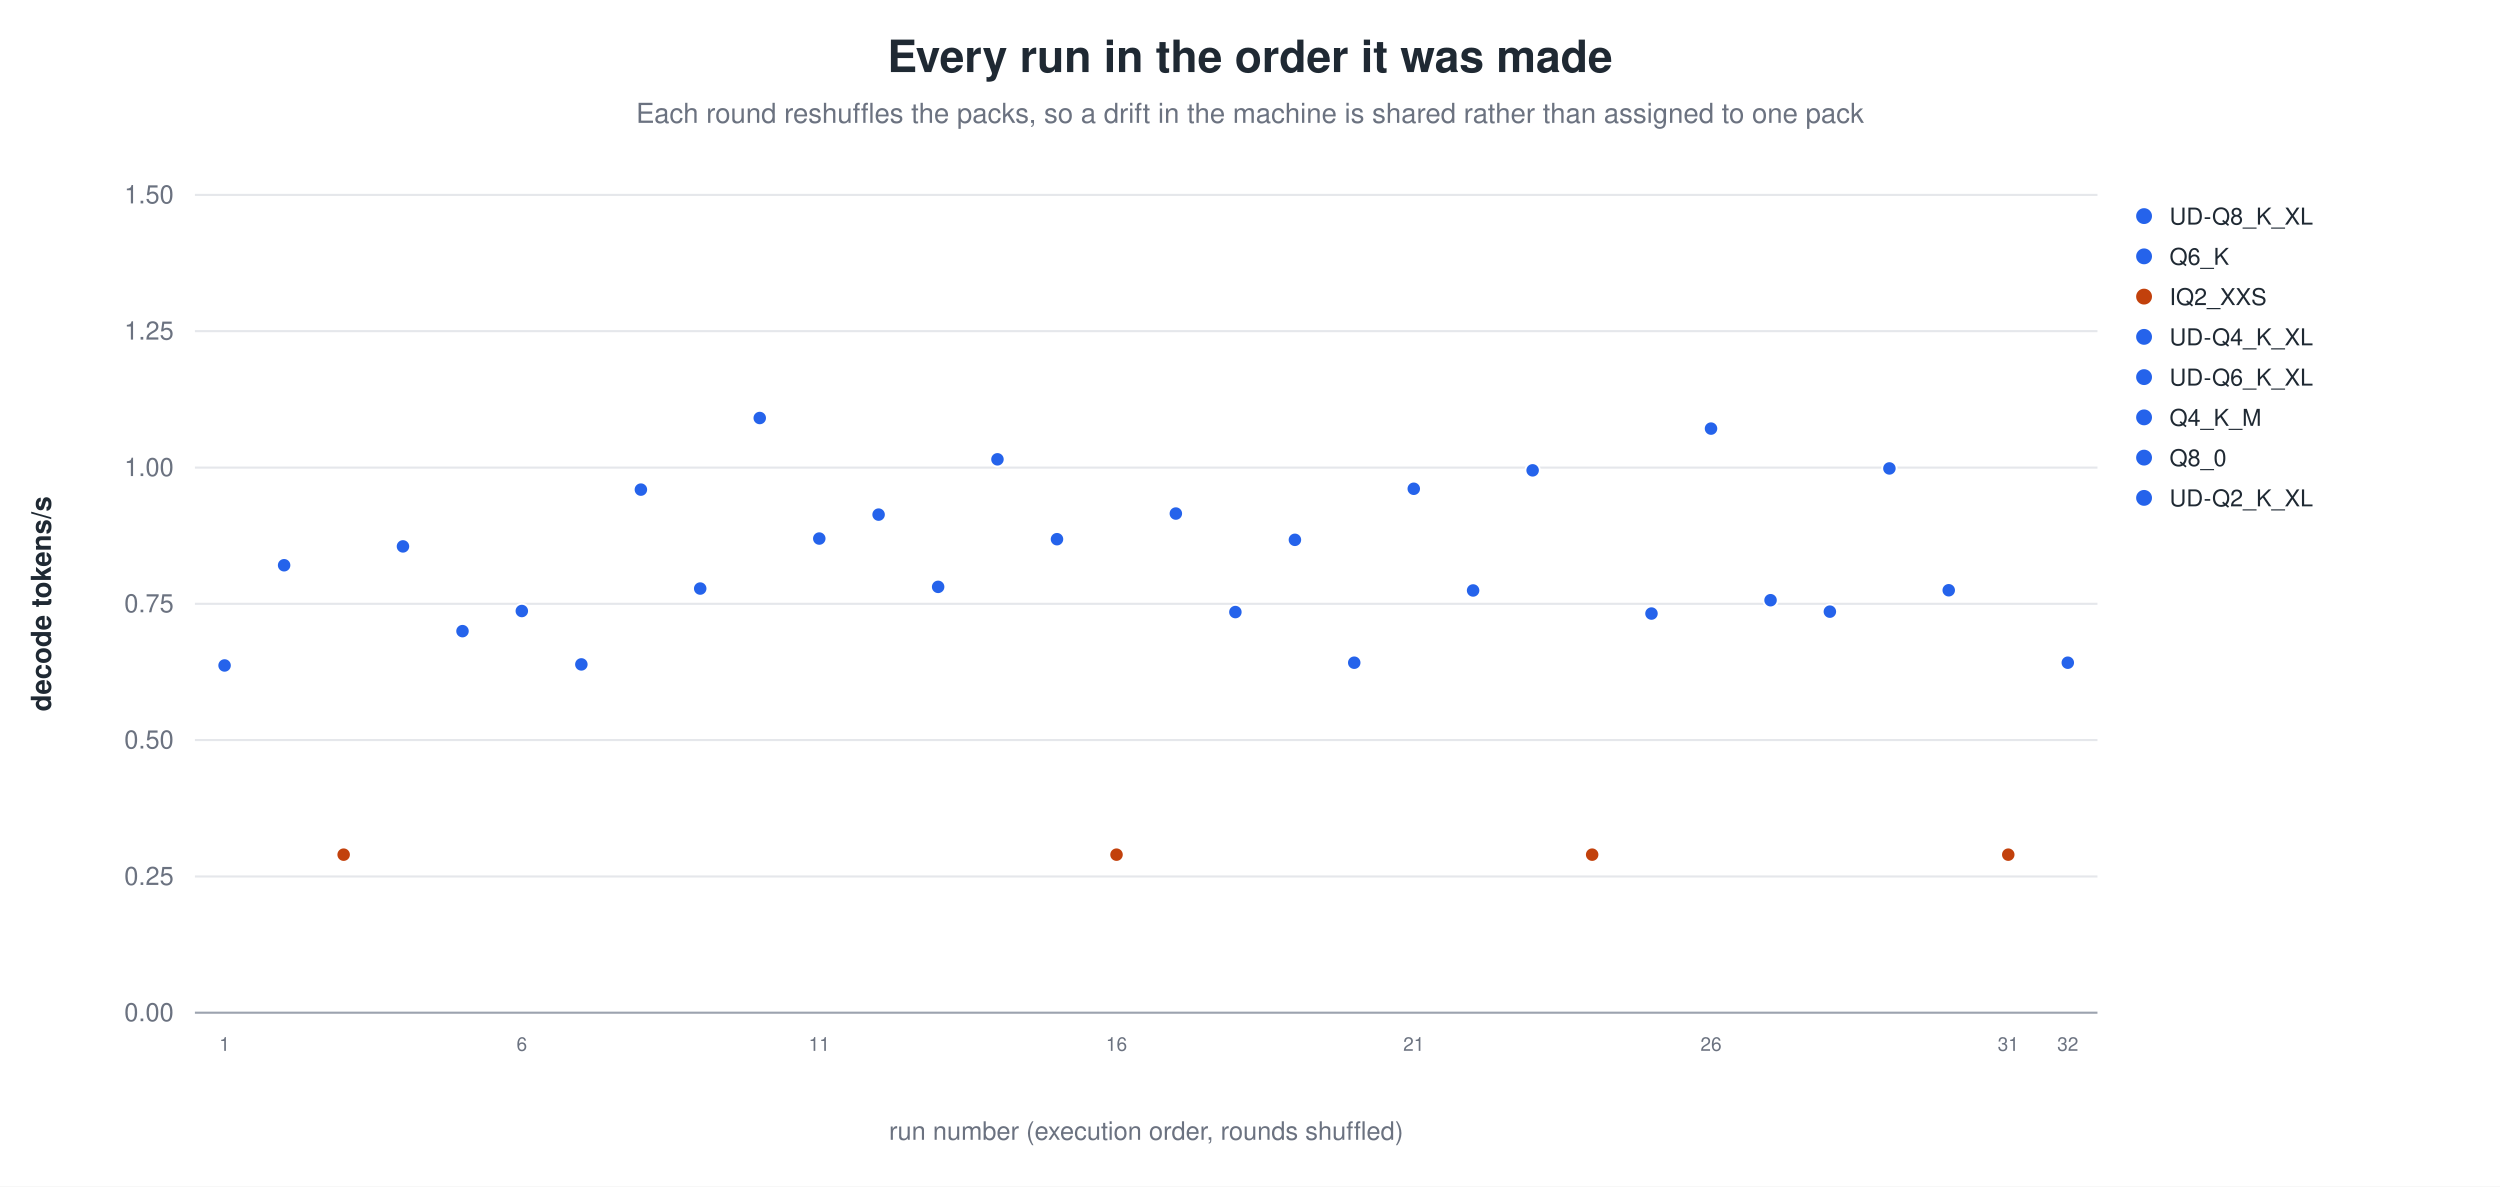
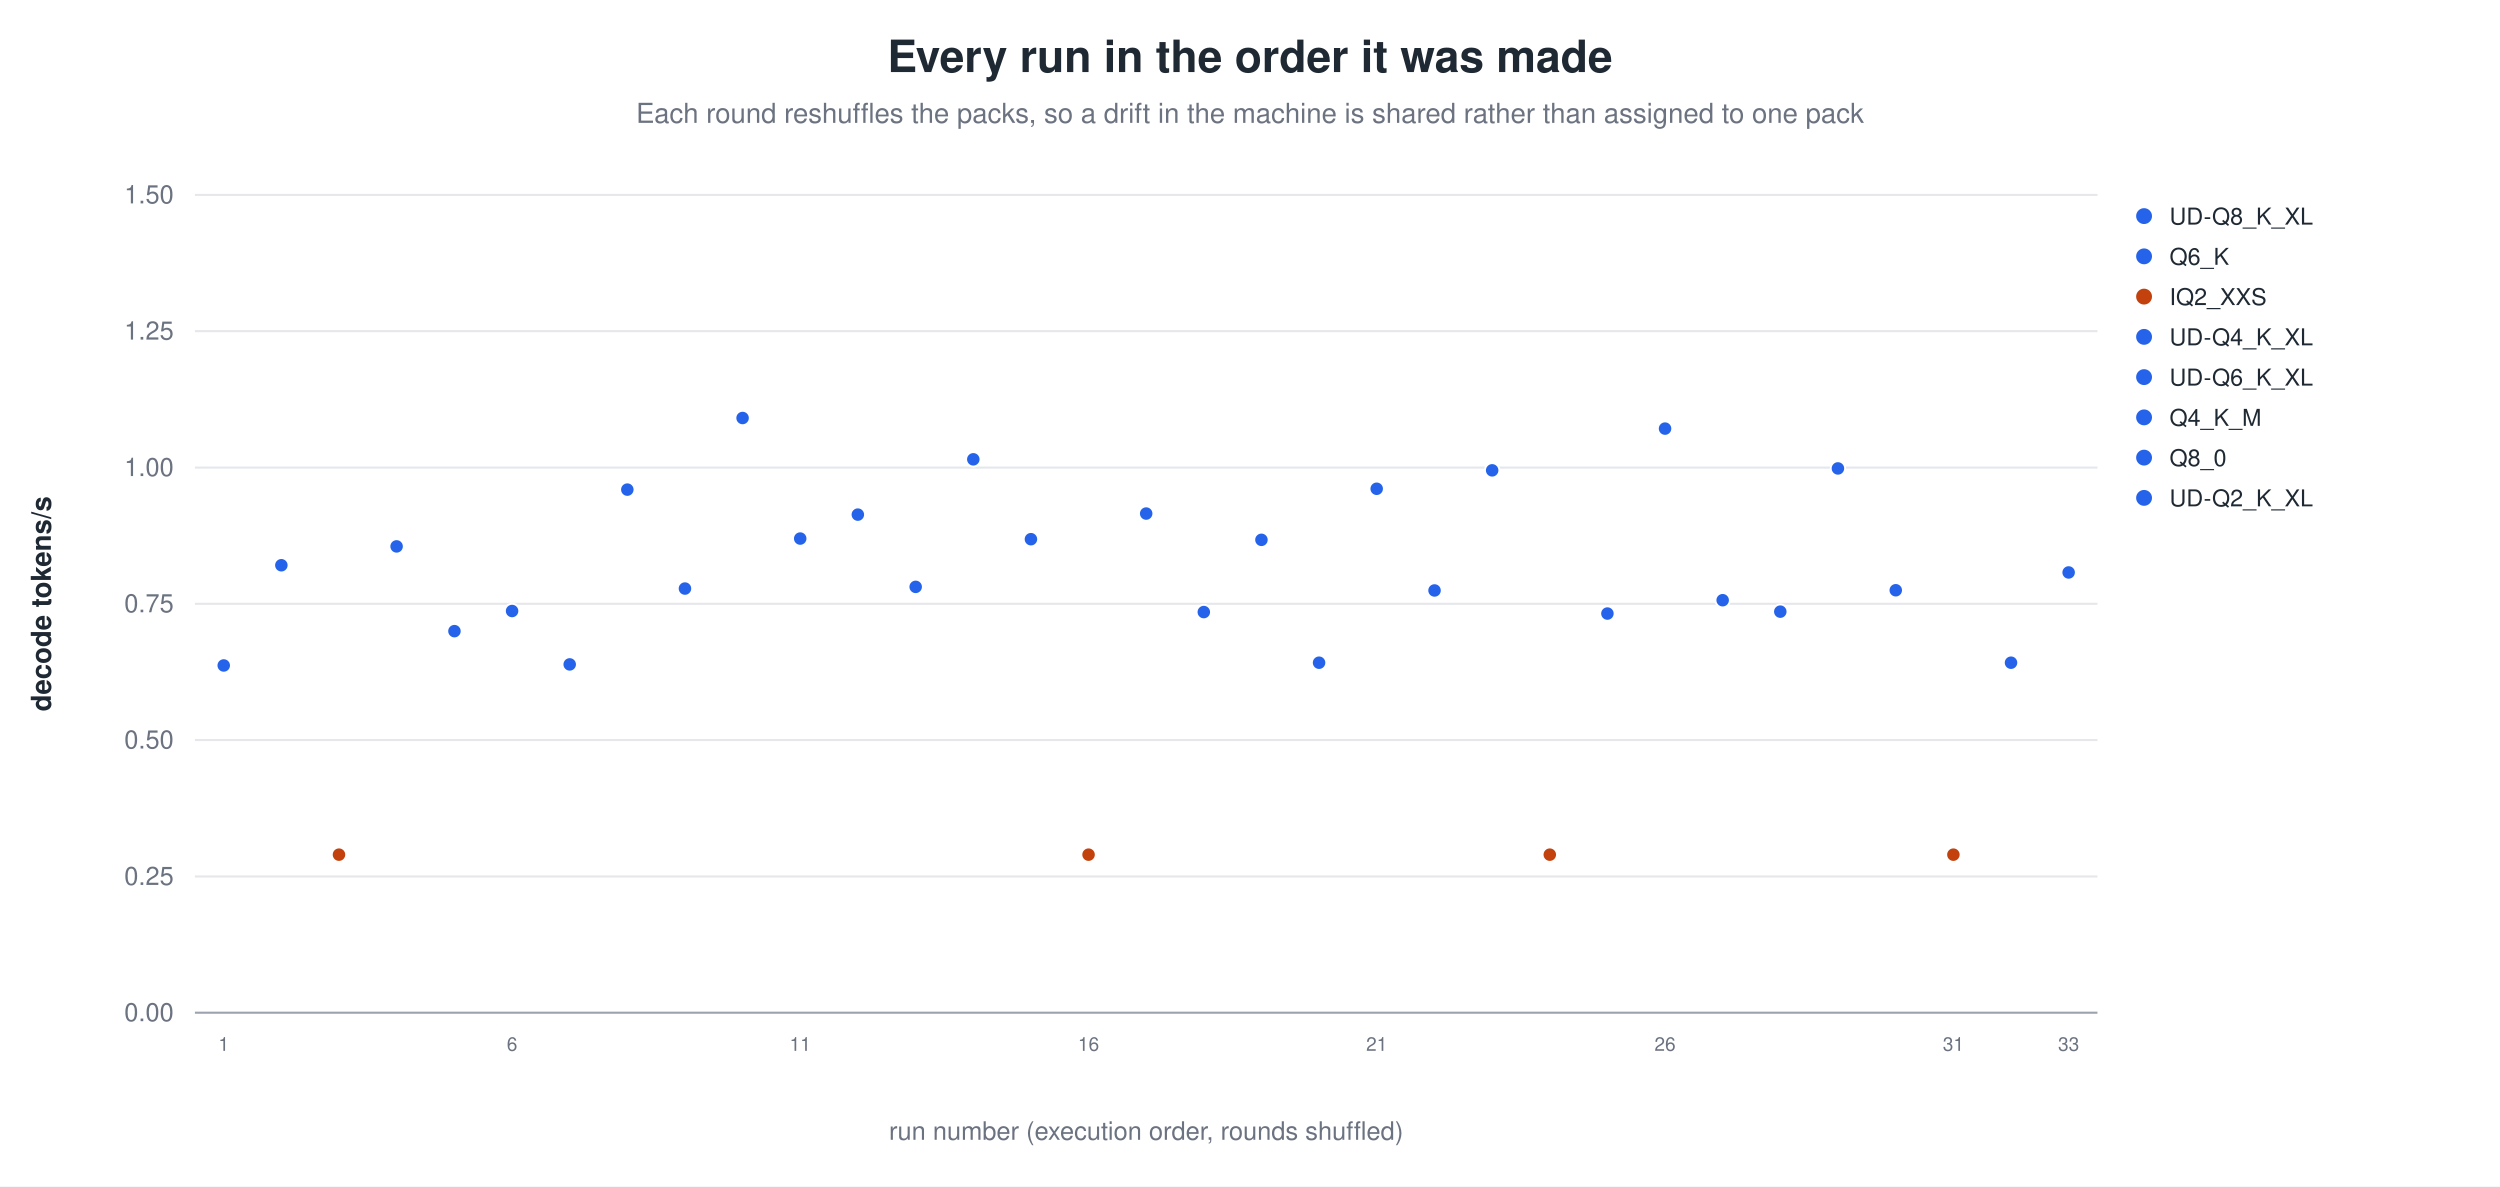
<svg xmlns="http://www.w3.org/2000/svg" width="1180" height="560" viewBox="0 0 1180 560" role="img" aria-label="Every run in the order it was made">
  <rect width="1180" height="560" fill="white" />
  <text x="590.0" y="34" text-anchor="middle" font-family="Helvetica, Arial, sans-serif" font-size="21" font-weight="600" fill="#1f2933">Every run in the order it was made</text>
  <text x="590.0" y="58" text-anchor="middle" font-family="Helvetica, Arial, sans-serif" font-size="13" fill="#6b7280">Each round reshuffles the packs, so a drift in the machine is shared rather than assigned to one pack</text>
  <line x1="92.0" y1="478.0" x2="990.0" y2="478.0" stroke="#9ca3af" stroke-width="1.0" />
  <text x="82.0" y="482.0" text-anchor="end" font-family="Helvetica, Arial, sans-serif" font-size="12" fill="#6b7280" font-weight="400">0.00</text>
  <line x1="92.0" y1="413.7" x2="990.0" y2="413.7" stroke="#e5e7eb" stroke-width="1.0" />
  <text x="82.0" y="417.7" text-anchor="end" font-family="Helvetica, Arial, sans-serif" font-size="12" fill="#6b7280" font-weight="400">0.25</text>
  <line x1="92.0" y1="349.3" x2="990.0" y2="349.3" stroke="#e5e7eb" stroke-width="1.0" />
  <text x="82.0" y="353.3" text-anchor="end" font-family="Helvetica, Arial, sans-serif" font-size="12" fill="#6b7280" font-weight="400">0.50</text>
  <line x1="92.0" y1="285.0" x2="990.0" y2="285.0" stroke="#e5e7eb" stroke-width="1.0" />
  <text x="82.0" y="289.0" text-anchor="end" font-family="Helvetica, Arial, sans-serif" font-size="12" fill="#6b7280" font-weight="400">0.75</text>
  <line x1="92.0" y1="220.7" x2="990.0" y2="220.7" stroke="#e5e7eb" stroke-width="1.0" />
  <text x="82.0" y="224.7" text-anchor="end" font-family="Helvetica, Arial, sans-serif" font-size="12" fill="#6b7280" font-weight="400">1.00</text>
  <line x1="92.0" y1="156.3" x2="990.0" y2="156.3" stroke="#e5e7eb" stroke-width="1.0" />
  <text x="82.0" y="160.3" text-anchor="end" font-family="Helvetica, Arial, sans-serif" font-size="12" fill="#6b7280" font-weight="400">1.25</text>
  <line x1="92.0" y1="92.0" x2="990.0" y2="92.0" stroke="#e5e7eb" stroke-width="1.0" />
  <text x="82.0" y="96.0" text-anchor="end" font-family="Helvetica, Arial, sans-serif" font-size="12" fill="#6b7280" font-weight="400">1.50</text>
  <text x="24.0" y="285.0" text-anchor="middle" font-family="Helvetica, Arial, sans-serif" font-size="13" fill="#1f2933" font-weight="600" transform="rotate(-90.0 24.0 285.0)">decode tokens/s</text>
-   <circle cx="106.0" cy="314.1" r="3.4" fill="#2563eb" stroke="white" stroke-width="0.9" opacity="1.00" />
-   <text x="106.0" y="496.0" text-anchor="middle" font-family="Helvetica, Arial, sans-serif" font-size="9" fill="#6b7280" font-weight="400">1</text>
-   <circle cx="134.1" cy="266.8" r="3.4" fill="#2563eb" stroke="white" stroke-width="0.9" opacity="1.00" />
-   <circle cx="162.2" cy="403.4" r="3.4" fill="#c2410c" stroke="white" stroke-width="0.9" opacity="1.00" />
-   <circle cx="190.2" cy="257.9" r="3.4" fill="#2563eb" stroke="white" stroke-width="0.9" opacity="1.00" />
-   <circle cx="218.3" cy="297.9" r="3.4" fill="#2563eb" stroke="white" stroke-width="0.9" opacity="1.00" />
-   <circle cx="246.3" cy="288.4" r="3.4" fill="#2563eb" stroke="white" stroke-width="0.9" opacity="1.00" />
-   <text x="246.3" y="496.0" text-anchor="middle" font-family="Helvetica, Arial, sans-serif" font-size="9" fill="#6b7280" font-weight="400">6</text>
-   <circle cx="274.4" cy="313.6" r="3.4" fill="#2563eb" stroke="white" stroke-width="0.9" opacity="1.00" />
-   <circle cx="302.5" cy="231.1" r="3.4" fill="#2563eb" stroke="white" stroke-width="0.9" opacity="1.00" />
-   <circle cx="330.5" cy="277.8" r="3.4" fill="#2563eb" stroke="white" stroke-width="0.9" opacity="1.00" />
-   <circle cx="358.6" cy="197.3" r="3.4" fill="#2563eb" stroke="white" stroke-width="0.9" opacity="1.00" />
-   <circle cx="386.7" cy="254.2" r="3.4" fill="#2563eb" stroke="white" stroke-width="0.9" opacity="1.00" />
-   <text x="386.7" y="496.0" text-anchor="middle" font-family="Helvetica, Arial, sans-serif" font-size="9" fill="#6b7280" font-weight="400">11</text>
-   <circle cx="414.7" cy="242.9" r="3.4" fill="#2563eb" stroke="white" stroke-width="0.9" opacity="1.00" />
-   <circle cx="442.8" cy="277.0" r="3.4" fill="#2563eb" stroke="white" stroke-width="0.9" opacity="1.00" />
-   <circle cx="470.8" cy="216.8" r="3.4" fill="#2563eb" stroke="white" stroke-width="0.9" opacity="1.00" />
-   <circle cx="498.9" cy="254.5" r="3.4" fill="#2563eb" stroke="white" stroke-width="0.9" opacity="1.00" />
-   <circle cx="527.0" cy="403.4" r="3.4" fill="#c2410c" stroke="white" stroke-width="0.9" opacity="1.00" />
-   <text x="527.0" y="496.0" text-anchor="middle" font-family="Helvetica, Arial, sans-serif" font-size="9" fill="#6b7280" font-weight="400">16</text>
-   <circle cx="555.0" cy="242.4" r="3.4" fill="#2563eb" stroke="white" stroke-width="0.9" opacity="1.00" />
-   <circle cx="583.1" cy="288.9" r="3.4" fill="#2563eb" stroke="white" stroke-width="0.9" opacity="1.00" />
-   <circle cx="611.2" cy="254.8" r="3.4" fill="#2563eb" stroke="white" stroke-width="0.9" opacity="1.00" />
-   <circle cx="639.2" cy="312.8" r="3.4" fill="#2563eb" stroke="white" stroke-width="0.9" opacity="1.00" />
-   <circle cx="667.3" cy="230.7" r="3.4" fill="#2563eb" stroke="white" stroke-width="0.9" opacity="1.00" />
-   <text x="667.3" y="496.0" text-anchor="middle" font-family="Helvetica, Arial, sans-serif" font-size="9" fill="#6b7280" font-weight="400">21</text>
-   <circle cx="695.3" cy="278.7" r="3.4" fill="#2563eb" stroke="white" stroke-width="0.9" opacity="1.00" />
-   <circle cx="723.4" cy="222.0" r="3.4" fill="#2563eb" stroke="white" stroke-width="0.9" opacity="1.00" />
-   <circle cx="751.5" cy="403.4" r="3.4" fill="#c2410c" stroke="white" stroke-width="0.9" opacity="1.00" />
-   <circle cx="779.5" cy="289.6" r="3.4" fill="#2563eb" stroke="white" stroke-width="0.9" opacity="1.00" />
-   <circle cx="807.6" cy="202.3" r="3.4" fill="#2563eb" stroke="white" stroke-width="0.9" opacity="1.00" />
-   <text x="807.6" y="496.0" text-anchor="middle" font-family="Helvetica, Arial, sans-serif" font-size="9" fill="#6b7280" font-weight="400">26</text>
-   <circle cx="835.7" cy="283.3" r="3.4" fill="#2563eb" stroke="white" stroke-width="0.9" opacity="1.00" />
-   <circle cx="863.7" cy="288.7" r="3.4" fill="#2563eb" stroke="white" stroke-width="0.9" opacity="1.00" />
-   <circle cx="891.8" cy="221.1" r="3.4" fill="#2563eb" stroke="white" stroke-width="0.9" opacity="1.00" />
-   <circle cx="919.8" cy="278.6" r="3.4" fill="#2563eb" stroke="white" stroke-width="0.9" opacity="1.00" />
-   <circle cx="947.9" cy="403.4" r="3.4" fill="#c2410c" stroke="white" stroke-width="0.9" opacity="1.00" />
-   <text x="947.9" y="496.0" text-anchor="middle" font-family="Helvetica, Arial, sans-serif" font-size="9" fill="#6b7280" font-weight="400">31</text>
-   <circle cx="976.0" cy="312.8" r="3.4" fill="#2563eb" stroke="white" stroke-width="0.9" opacity="1.00" />
-   <text x="976.0" y="496.0" text-anchor="middle" font-family="Helvetica, Arial, sans-serif" font-size="9" fill="#6b7280" font-weight="400">32</text>
+   <circle cx="105.6" cy="314.1" r="3.4" fill="#2563eb" stroke="white" stroke-width="0.9" opacity="1.00" />
+   <text x="105.6" y="496.0" text-anchor="middle" font-family="Helvetica, Arial, sans-serif" font-size="9" fill="#6b7280" font-weight="400">1</text>
+   <circle cx="132.8" cy="266.8" r="3.4" fill="#2563eb" stroke="white" stroke-width="0.9" opacity="1.00" />
+   <circle cx="160.0" cy="403.4" r="3.4" fill="#c2410c" stroke="white" stroke-width="0.9" opacity="1.00" />
+   <circle cx="187.2" cy="257.9" r="3.4" fill="#2563eb" stroke="white" stroke-width="0.9" opacity="1.00" />
+   <circle cx="214.5" cy="297.9" r="3.4" fill="#2563eb" stroke="white" stroke-width="0.9" opacity="1.00" />
+   <circle cx="241.7" cy="288.4" r="3.4" fill="#2563eb" stroke="white" stroke-width="0.9" opacity="1.00" />
+   <text x="241.7" y="496.0" text-anchor="middle" font-family="Helvetica, Arial, sans-serif" font-size="9" fill="#6b7280" font-weight="400">6</text>
+   <circle cx="268.9" cy="313.6" r="3.4" fill="#2563eb" stroke="white" stroke-width="0.9" opacity="1.00" />
+   <circle cx="296.1" cy="231.1" r="3.4" fill="#2563eb" stroke="white" stroke-width="0.9" opacity="1.00" />
+   <circle cx="323.3" cy="277.8" r="3.4" fill="#2563eb" stroke="white" stroke-width="0.9" opacity="1.00" />
+   <circle cx="350.5" cy="197.3" r="3.4" fill="#2563eb" stroke="white" stroke-width="0.9" opacity="1.00" />
+   <circle cx="377.7" cy="254.2" r="3.4" fill="#2563eb" stroke="white" stroke-width="0.9" opacity="1.00" />
+   <text x="377.7" y="496.0" text-anchor="middle" font-family="Helvetica, Arial, sans-serif" font-size="9" fill="#6b7280" font-weight="400">11</text>
+   <circle cx="404.9" cy="242.9" r="3.4" fill="#2563eb" stroke="white" stroke-width="0.9" opacity="1.00" />
+   <circle cx="432.2" cy="277.0" r="3.4" fill="#2563eb" stroke="white" stroke-width="0.9" opacity="1.00" />
+   <circle cx="459.4" cy="216.8" r="3.4" fill="#2563eb" stroke="white" stroke-width="0.9" opacity="1.00" />
+   <circle cx="486.6" cy="254.5" r="3.4" fill="#2563eb" stroke="white" stroke-width="0.9" opacity="1.00" />
+   <circle cx="513.8" cy="403.4" r="3.4" fill="#c2410c" stroke="white" stroke-width="0.9" opacity="1.00" />
+   <text x="513.8" y="496.0" text-anchor="middle" font-family="Helvetica, Arial, sans-serif" font-size="9" fill="#6b7280" font-weight="400">16</text>
+   <circle cx="541.0" cy="242.4" r="3.4" fill="#2563eb" stroke="white" stroke-width="0.9" opacity="1.00" />
+   <circle cx="568.2" cy="288.9" r="3.4" fill="#2563eb" stroke="white" stroke-width="0.9" opacity="1.00" />
+   <circle cx="595.4" cy="254.8" r="3.4" fill="#2563eb" stroke="white" stroke-width="0.9" opacity="1.00" />
+   <circle cx="622.6" cy="312.8" r="3.4" fill="#2563eb" stroke="white" stroke-width="0.9" opacity="1.00" />
+   <circle cx="649.8" cy="230.7" r="3.4" fill="#2563eb" stroke="white" stroke-width="0.9" opacity="1.00" />
+   <text x="649.8" y="496.0" text-anchor="middle" font-family="Helvetica, Arial, sans-serif" font-size="9" fill="#6b7280" font-weight="400">21</text>
+   <circle cx="677.1" cy="278.7" r="3.4" fill="#2563eb" stroke="white" stroke-width="0.9" opacity="1.00" />
+   <circle cx="704.3" cy="222.0" r="3.4" fill="#2563eb" stroke="white" stroke-width="0.9" opacity="1.00" />
+   <circle cx="731.5" cy="403.4" r="3.4" fill="#c2410c" stroke="white" stroke-width="0.9" opacity="1.00" />
+   <circle cx="758.7" cy="289.6" r="3.4" fill="#2563eb" stroke="white" stroke-width="0.9" opacity="1.00" />
+   <circle cx="785.9" cy="202.3" r="3.4" fill="#2563eb" stroke="white" stroke-width="0.9" opacity="1.00" />
+   <text x="785.9" y="496.0" text-anchor="middle" font-family="Helvetica, Arial, sans-serif" font-size="9" fill="#6b7280" font-weight="400">26</text>
+   <circle cx="813.1" cy="283.3" r="3.4" fill="#2563eb" stroke="white" stroke-width="0.9" opacity="1.00" />
+   <circle cx="840.3" cy="288.7" r="3.4" fill="#2563eb" stroke="white" stroke-width="0.9" opacity="1.00" />
+   <circle cx="867.5" cy="221.1" r="3.4" fill="#2563eb" stroke="white" stroke-width="0.9" opacity="1.00" />
+   <circle cx="894.8" cy="278.6" r="3.4" fill="#2563eb" stroke="white" stroke-width="0.9" opacity="1.00" />
+   <circle cx="922.0" cy="403.4" r="3.4" fill="#c2410c" stroke="white" stroke-width="0.9" opacity="1.00" />
+   <text x="922.0" y="496.0" text-anchor="middle" font-family="Helvetica, Arial, sans-serif" font-size="9" fill="#6b7280" font-weight="400">31</text>
+   <circle cx="949.2" cy="312.8" r="3.4" fill="#2563eb" stroke="white" stroke-width="0.9" opacity="1.00" />
+   <circle cx="976.4" cy="270.2" r="3.4" fill="#2563eb" stroke="white" stroke-width="0.9" opacity="1.00" />
+   <text x="976.4" y="496.0" text-anchor="middle" font-family="Helvetica, Arial, sans-serif" font-size="9" fill="#6b7280" font-weight="400">33</text>
  <circle cx="1012.0" cy="102.0" r="4.2" fill="#2563eb" stroke="white" stroke-width="0.9" opacity="1.00" />
  <text x="1024.0" y="106.0" text-anchor="start" font-family="Helvetica, Arial, sans-serif" font-size="11" fill="#1f2933" font-weight="400">UD-Q8_K_XL</text>
  <circle cx="1012.0" cy="121.0" r="4.2" fill="#2563eb" stroke="white" stroke-width="0.9" opacity="1.00" />
  <text x="1024.0" y="125.0" text-anchor="start" font-family="Helvetica, Arial, sans-serif" font-size="11" fill="#1f2933" font-weight="400">Q6_K</text>
  <circle cx="1012.0" cy="140.0" r="4.2" fill="#c2410c" stroke="white" stroke-width="0.9" opacity="1.00" />
  <text x="1024.0" y="144.0" text-anchor="start" font-family="Helvetica, Arial, sans-serif" font-size="11" fill="#1f2933" font-weight="400">IQ2_XXS</text>
  <circle cx="1012.0" cy="159.0" r="4.2" fill="#2563eb" stroke="white" stroke-width="0.9" opacity="1.00" />
  <text x="1024.0" y="163.0" text-anchor="start" font-family="Helvetica, Arial, sans-serif" font-size="11" fill="#1f2933" font-weight="400">UD-Q4_K_XL</text>
  <circle cx="1012.0" cy="178.0" r="4.2" fill="#2563eb" stroke="white" stroke-width="0.9" opacity="1.00" />
  <text x="1024.0" y="182.0" text-anchor="start" font-family="Helvetica, Arial, sans-serif" font-size="11" fill="#1f2933" font-weight="400">UD-Q6_K_XL</text>
  <circle cx="1012.0" cy="197.0" r="4.2" fill="#2563eb" stroke="white" stroke-width="0.9" opacity="1.00" />
  <text x="1024.0" y="201.0" text-anchor="start" font-family="Helvetica, Arial, sans-serif" font-size="11" fill="#1f2933" font-weight="400">Q4_K_M</text>
  <circle cx="1012.0" cy="216.0" r="4.2" fill="#2563eb" stroke="white" stroke-width="0.9" opacity="1.00" />
  <text x="1024.0" y="220.0" text-anchor="start" font-family="Helvetica, Arial, sans-serif" font-size="11" fill="#1f2933" font-weight="400">Q8_0</text>
  <circle cx="1012.0" cy="235.0" r="4.2" fill="#2563eb" stroke="white" stroke-width="0.9" opacity="1.00" />
  <text x="1024.0" y="239.0" text-anchor="start" font-family="Helvetica, Arial, sans-serif" font-size="11" fill="#1f2933" font-weight="400">UD-Q2_K_XL</text>
  <text x="541.0" y="538.0" text-anchor="middle" font-family="Helvetica, Arial, sans-serif" font-size="12" fill="#6b7280" font-weight="400">run number (execution order, rounds shuffled)</text>
</svg>
